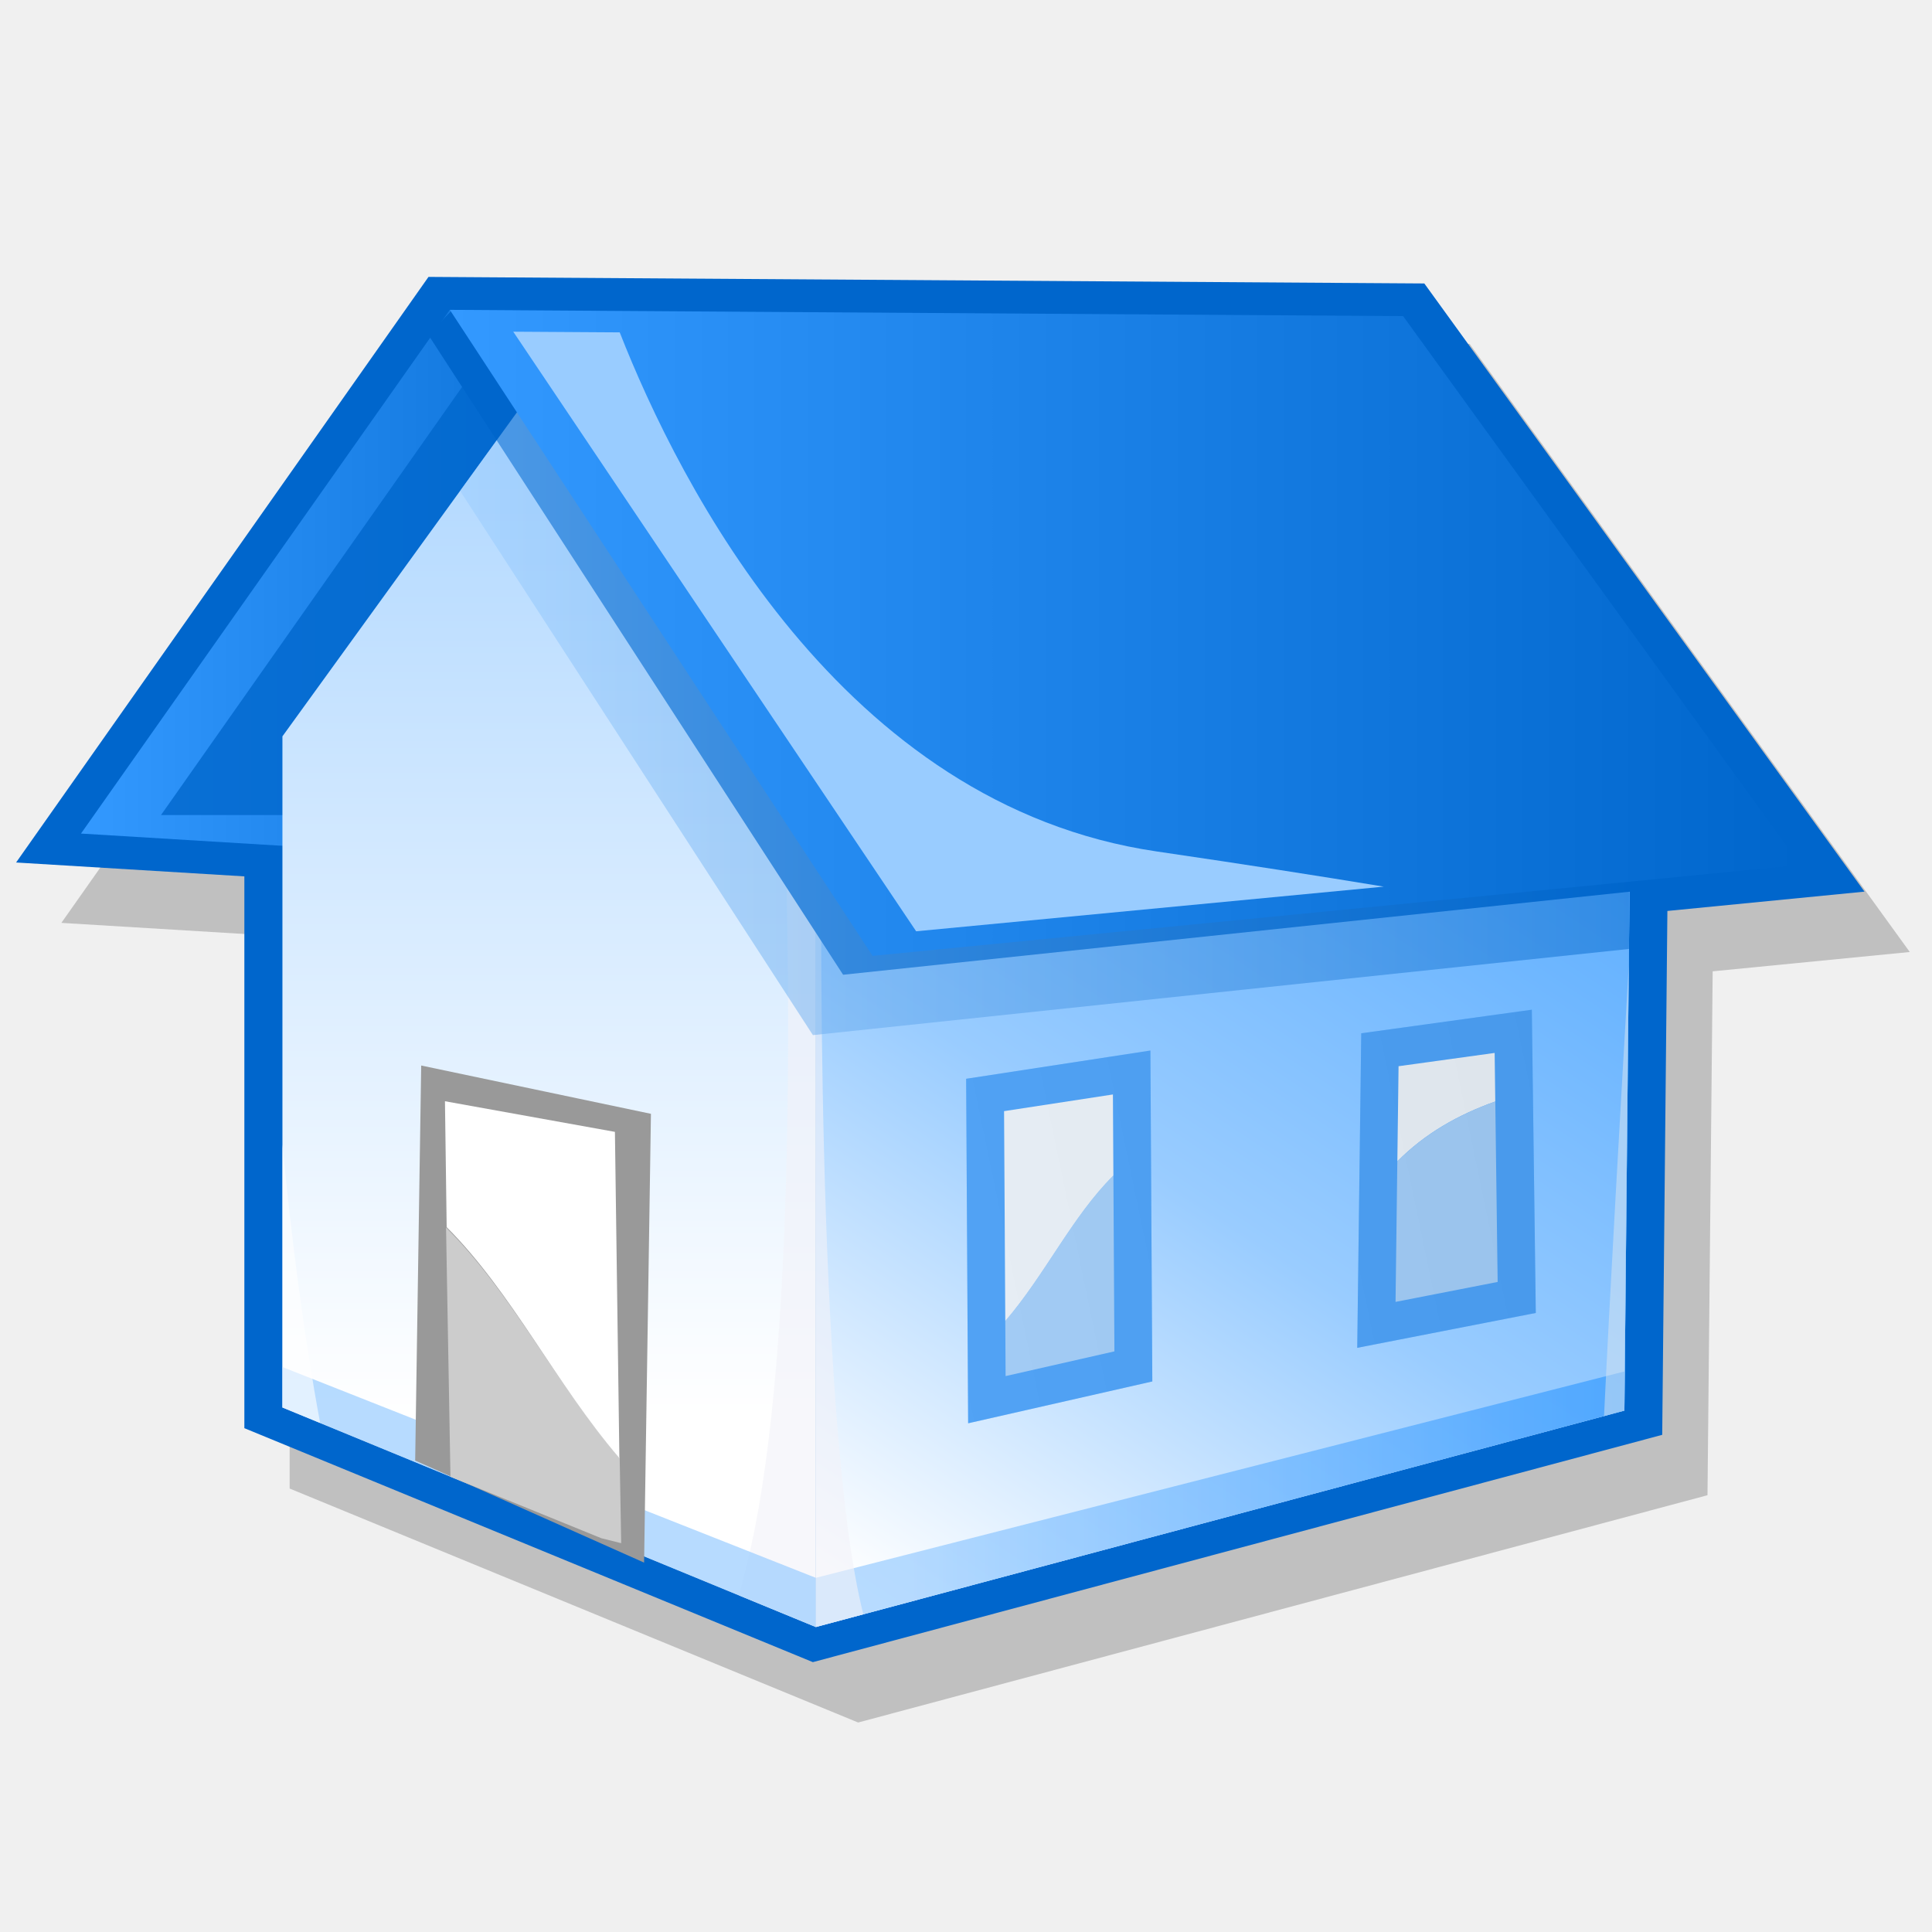
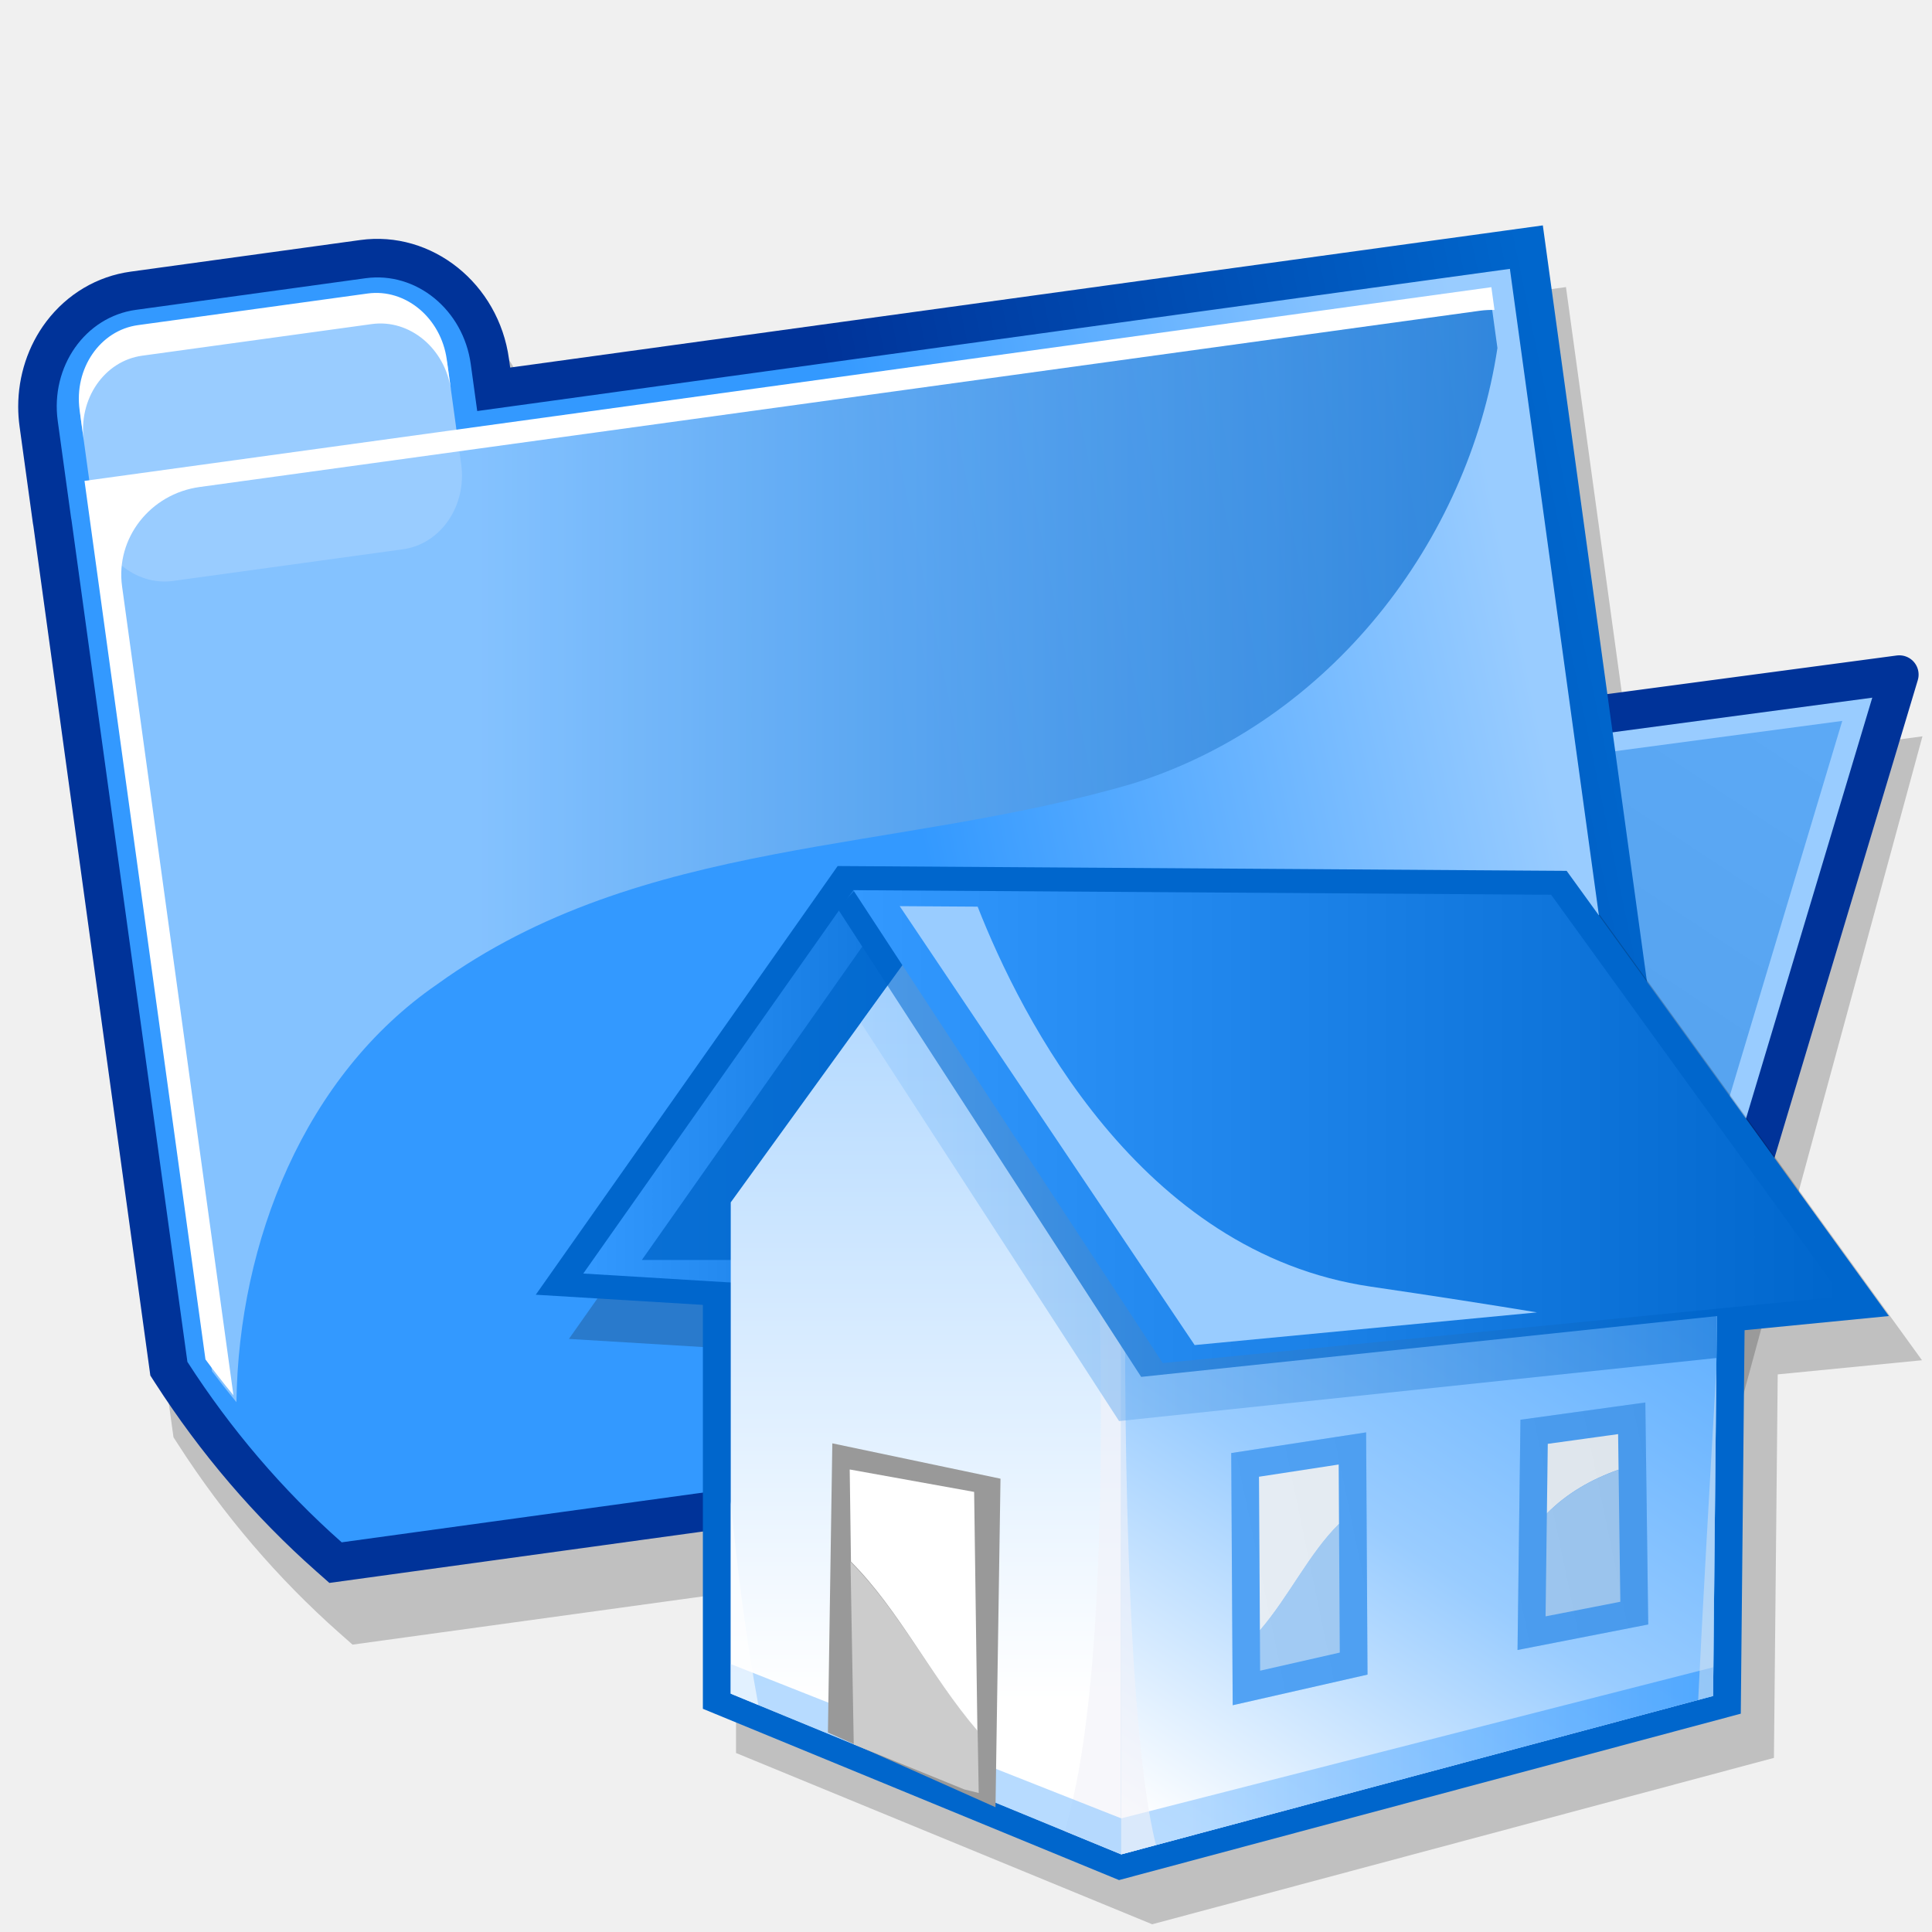
- <svg xmlns="http://www.w3.org/2000/svg" width="48pt" height="48pt" viewBox="0 0 256 256" overflow="visible" enable-background="new 0 0 256 256" xml:space="preserve" id="svg153">
-   <defs id="defs247" />
+ <svg xmlns="http://www.w3.org/2000/svg" xmlns:xlink="http://www.w3.org/1999/xlink" width="48pt" height="48pt" viewBox="0 0 256 256" overflow="visible" enable-background="new 0 0 256 256" xml:space="preserve" id="svg153">
+   <defs id="defs247">
+     <linearGradient id="linearGradient831">
+       <stop offset="0" style="stop-color:#ffffff;stop-opacity:1;" id="stop833" />
+       <stop offset="1" style="stop-color:#99ccff;stop-opacity:1;" id="stop832" />
+     </linearGradient>
+     <linearGradient id="linearGradient828">
+       <stop offset="0" style="stop-color:#99ccff;stop-opacity:1;" id="stop830" />
+       <stop offset="1" style="stop-color:#0066cc;stop-opacity:1;" id="stop829" />
+     </linearGradient>
+     <linearGradient id="linearGradient825">
+       <stop offset="0" style="stop-color:#0066cc;stop-opacity:1;" id="stop827" />
+       <stop offset="1" style="stop-color:#3399ff;stop-opacity:1;" id="stop826" />
+     </linearGradient>
+     <linearGradient id="linearGradient818">
+       <stop offset="0" style="stop-color:#ffffff;stop-opacity:1;" id="stop823" />
+       <stop offset="0.332" style="stop-color:#99ccff;stop-opacity:1;" id="stop822" />
+       <stop offset="0.585" style="stop-color:#6db6ff;stop-opacity:1;" id="stop821" />
+       <stop offset="0.859" style="stop-color:#43a1ff;stop-opacity:1;" id="stop820" />
+       <stop offset="1" style="stop-color:#3399ff;stop-opacity:1;" id="stop819" />
+     </linearGradient>
+     <linearGradient id="linearGradient814">
+       <stop offset="0" style="stop-color:#0066cc;stop-opacity:1;" id="stop816" />
+       <stop offset="1" style="stop-color:#3399ff;stop-opacity:1;" id="stop815" />
+     </linearGradient>
+     <linearGradient id="linearGradient810">
+       <stop offset="0.112" style="stop-color:#99ccff;stop-opacity:1;" id="stop812" />
+       <stop offset="1" style="stop-color:#3399ff;stop-opacity:1;" id="stop811" />
+     </linearGradient>
+     <linearGradient id="linearGradient806">
+       <stop offset="0" style="stop-color:#999999;stop-opacity:1;" id="stop808" />
+       <stop offset="1" style="stop-color:#cccccc;stop-opacity:1;" id="stop807" />
+     </linearGradient>
+     <linearGradient id="linearGradient802">
+       <stop offset="0" style="stop-color:#999999;stop-opacity:1;" id="stop804" />
+       <stop offset="1" style="stop-color:#cccccc;stop-opacity:1;" id="stop803" />
+     </linearGradient>
+     <linearGradient id="linearGradient683" gradientUnits="userSpaceOnUse" x1="177.991" y1="163.775" x2="177.991" y2="222.46">
+       <stop offset="0" style="stop-color:#3399FF" id="stop158" />
+       <stop offset="1" style="stop-color:#3399FF" id="stop159" />
+     </linearGradient>
+     <linearGradient id="linearGradient687" gradientUnits="userSpaceOnUse" x1="230.527" y1="134.935" x2="194.53" y2="161.933">
+       <stop offset="0" style="stop-color:#3399FF" id="stop165" />
+       <stop offset="1" style="stop-color:#000000" id="stop166" />
+     </linearGradient>
+     <linearGradient id="linearGradient691" gradientUnits="userSpaceOnUse" x1="47.631" y1="34.653" x2="197.811" y2="34.653" gradientTransform="matrix(0.9573 0.289 -0.289 0.9573 49.6159 38.4555)">
+       <stop offset="0" style="stop-color:#A7ABAC" id="stop172" />
+       <stop offset="1" style="stop-color:#85898A" id="stop173" />
+     </linearGradient>
+     <linearGradient id="linearGradient696" gradientUnits="userSpaceOnUse" x1="91.613" y1="3.544" x2="261.099" y2="173.03" gradientTransform="matrix(0.9573 0.289 -0.289 0.9573 49.6159 38.4555)">
+       <stop offset="0" style="stop-color:#FFFFFF" id="stop180" />
+       <stop offset="1" style="stop-color:#99CCFF" id="stop181" />
+     </linearGradient>
+     <linearGradient id="linearGradient701" gradientUnits="userSpaceOnUse" x1="0.963" y1="77.164" x2="234.961" y2="239.162">
+       <stop offset="0" style="stop-color:#0066CC" id="stop188" />
+       <stop offset="1" style="stop-color:#003399" id="stop189" />
+     </linearGradient>
+     <linearGradient id="linearGradient705" gradientUnits="userSpaceOnUse" x1="108.474" y1="122.947" x2="108.474" y2="221.935" gradientTransform="matrix(0.9907 -0.1364 0.1364 0.9907 -17.8313 20.72)">
+       <stop offset="0" style="stop-color:#99CCFF" id="stop195" />
+       <stop offset="1" style="stop-color:#3399FF" id="stop196" />
+     </linearGradient>
+     <linearGradient id="linearGradient709" gradientUnits="userSpaceOnUse" x1="40.903" y1="91.442" x2="40.903" y2="75.441" gradientTransform="matrix(0.9907 -0.1364 0.1364 0.9907 -17.8313 20.72)">
+       <stop offset="0" style="stop-color:#3399FF" id="stop202" />
+       <stop offset="0.055" style="stop-color:#3B9DFF" id="stop711" />
+       <stop offset="0.344" style="stop-color:#64B1FF" id="stop712" />
+       <stop offset="0.608" style="stop-color:#81C0FF" id="stop205" />
+       <stop offset="0.835" style="stop-color:#93C9FF" id="stop206" />
+       <stop offset="1" style="stop-color:#99CCFF" id="stop207" />
+     </linearGradient>
+     <linearGradient id="linearGradient717" gradientUnits="userSpaceOnUse" x1="61.165" y1="85.054" x2="144.306" y2="193.434" gradientTransform="matrix(0.9907 -0.1364 0.1364 0.9907 -17.8313 20.72)">
+       <stop offset="0" style="stop-color:#FFFFFF" id="stop213" />
+       <stop offset="1" style="stop-color:#99CCFF" id="stop214" />
+     </linearGradient>
+     <linearGradient id="linearGradient725" gradientUnits="userSpaceOnUse" x1="129.862" y1="110.345" x2="260.678" y2="241.16">
+       <stop offset="0" style="stop-color:#FFFFFF" id="stop224" />
+       <stop offset="1" style="stop-color:#99CCFF" id="stop225" />
+     </linearGradient>
+     <linearGradient id="XMLID_10_" gradientUnits="userSpaceOnUse" x1="85.193" y1="83.515" x2="229.909" y2="183.703">
+       <stop offset="0" style="stop-color:#3399FF" id="stop231" />
+       <stop offset="1" style="stop-color:#0066CC" id="stop232" />
+     </linearGradient>
+     <linearGradient id="XMLID_12_" gradientUnits="userSpaceOnUse" x1="64.084" y1="146.573" x2="213.945" y2="146.573">
+       <stop offset="0" style="stop-color:#A7ABAC" id="stop239" />
+       <stop offset="1" style="stop-color:#85898A" id="stop240" />
+     </linearGradient>
+     <linearGradient id="XMLID_13_" gradientUnits="userSpaceOnUse" x1="199.272" y1="120.073" x2="212.511" y2="120.073">
+       <stop offset="0" style="stop-color:#A7ABAC" id="stop246" />
+       <stop offset="1" style="stop-color:#85898A" id="stop247" />
+     </linearGradient>
+     <linearGradient xlink:href="#linearGradient701" id="linearGradient805" x1="211.907" y1="148.398" x2="121.907" y2="167.063" gradientUnits="userSpaceOnUse" spreadMethod="pad" />
+     <linearGradient xlink:href="#linearGradient810" id="linearGradient809" x1="212.483" y1="151.182" x2="122.483" y2="169.848" gradientUnits="userSpaceOnUse" spreadMethod="pad" />
+     <linearGradient xlink:href="#linearGradient802" id="linearGradient813" x1="64.084" y1="146.573" x2="213.945" y2="146.573" gradientUnits="userSpaceOnUse" spreadMethod="pad" />
+     <linearGradient xlink:href="#linearGradient802" id="linearGradient817" x1="-96.07" y1="76.793" x2="-10.73" y2="76.793" gradientUnits="userSpaceOnUse" gradientTransform="scale(-1,1)" spreadMethod="pad" />
+     <linearGradient xlink:href="#linearGradient825" id="linearGradient824" x1="110.235" y1="208.652" x2="223.235" y2="37.652" gradientUnits="userSpaceOnUse" spreadMethod="pad" />
+   </defs>
  <g id="Layer_2" stroke="#000000">
    <path fill="none" stroke="none" d="M256,256H0V0h256V256z" id="path155" />
  </g>
-   <g id="Layer_1" stroke="#000000">
+   <g id="g834" transform="matrix(1.022014,0,0,1.022014,0.774876,-43.71137)">
+     <path opacity="0.2" stroke="none" d="M248.491,138.233l-37.513,5.002l-8.707-63.244l-4.953,0.682    c0,0-119.746,16.487-128.933,17.751c-0.047-0.341-0.155-1.128-0.155-1.128c-1.345-9.774-9.995-16.686-19.281-15.407l-29.773,4.099    c-4.338,0.597-8.22,2.895-10.929,6.468c-2.37,3.126-3.646,7.042-3.646,11.033c0,0.847,0.058,1.697,0.174,2.543    c0,0,1.731,12.571,1.731,12.571c0,0,0.044,0.257,0.066,0.381c0.023,0.168,15.162,110.124,15.162,110.124l0.597,0.929    c5.893,9.162,12.924,17.385,20.897,24.439l1.72,1.521l178.178-24.531L248.491,138.233z" id="path156" style="font-size:12;opacity:0.2;" />
+     <path fill="url(#XMLID_1_)" stroke="#003399" stroke-width="5" stroke-linejoin="round" d="M218.491,220.233l-102.5,6l-5.5-78    l135-18L218.491,220.233z" id="path163" style="font-size:12;fill:url(#XMLID_1_);stroke:#003399;stroke-width:5;stroke-linejoin:round;" />
+     <path opacity="0.5" fill="url(#XMLID_2_)" stroke="none" d="M110.491,153.247c0.354,5.02,4.722,66.961,5.093,72.23    c5.464-0.32,93.543-5.476,97.446-5.704c1.094-3.648,22.705-75.688,25.063-83.54C229.685,137.354,115.664,152.557,110.491,153.247z    " id="path170" style="font-size:12;opacity:0.5;fill:url(#linearGradient824);" />
+     <path fill="url(#XMLID_5_)" stroke="none" d="M194.318,72.674c0,0-119.746,16.487-128.933,17.751    c-0.047-0.341-0.155-1.128-0.155-1.128c-1.345-9.774-9.995-16.686-19.281-15.407l-29.773,4.099    c-4.338,0.597-8.22,2.895-10.929,6.468c-2.37,3.126-3.646,7.042-3.646,11.033c0,0.847,0.058,1.697,0.174,2.543    c0,0,1.731,12.571,1.731,12.571c0,0,0.044,0.257,0.066,0.381c0.023,0.168,15.162,110.124,15.162,110.124l0.597,0.929    c5.893,9.162,12.924,17.385,20.897,24.439l1.72,1.521l178.178-24.531L199.271,71.992L194.318,72.674z" id="path193" style="font-size:12;fill:url(#linearGradient805);" transform="translate(0,-7.629395e-6)" />
+     <path fill="url(#XMLID_6_)" stroke="none" d="M195,77.627L61.114,96.061l-0.837-6.082c-0.971-7.055-7.081-12.04-13.646-11.136    l-29.773,4.099c-6.565,0.904-11.101,7.355-10.129,14.41l1.731,12.571c0.014,0.101,0.039,0.197,0.055,0.297l15.023,109.114    c5.577,8.672,12.328,16.607,20.004,23.399l170.95-23.536L195,77.627z" id="path708" style="font-size:12;fill:url(#linearGradient809);" />
+     <path fill="url(#XMLID_7_)" stroke="none" d="M17.267,85.914c-4.916,0.677-8.311,5.625-7.566,11.028l1.73,12.571    c0.744,5.405,5.35,9.25,10.266,8.574l29.773-4.099c4.916-0.677,8.311-5.624,7.567-11.029l-1.731-12.571    c-0.744-5.404-5.35-9.25-10.266-8.574L17.267,85.914z" id="path211" style="font-size:12;fill:url(#XMLID_7_);" />
+     <path opacity="0.8" fill="url(#XMLID_8_)" stroke="none" d="M10.96,105.994c0.586,4.256,11.07,80.408,15.773,114.563    c1.022,1.357,2.077,2.695,3.163,4.007c0.287-20.863,8.843-42.356,26.023-54.18c26.625-19.232,59.247-16.914,90.291-26.053    c25.479-8.031,43.39-31.368,47.175-56.442c-0.52-3.771-0.855-6.213-0.947-6.881C186.773,81.788,16.625,105.214,10.96,105.994z" id="path218" style="font-size:12;opacity:0.8;fill:url(#XMLID_8_);" transform="translate(0,-7.629395e-6)" />
+     <path fill="#FFFFFF" stroke="none" d="M46.903,80.824L17.13,84.923c-4.916,0.677-8.311,5.625-7.566,11.028l0.546,3.963    c-0.744-5.404,2.65-10.352,7.566-11.029l29.773-4.099c4.916-0.677,9.521,3.169,10.266,8.574l-0.546-3.963    C56.425,83.994,51.819,80.147,46.903,80.824z" id="path219" style="font-size:12;fill:#ffffff;" />
+     <path fill="#FFFFFF" stroke="none" d="M10.198,105.116L25.88,219.019c1.166,1.584,2.376,3.132,3.627,4.651L15.067,118.783    c-0.857-6.227,3.645-11.99,10.057-12.873l166.021-22.857c0.627-0.086,1.247-0.108,1.859-0.099l-0.406-2.951L10.198,105.116z" id="path220" style="font-size:12;fill:#ffffff;" />
+     <path fill="#3399FF" stroke="#0066CC" stroke-width="5" stroke-linejoin="round" d="M175.149,223.25l38.152-5.253l-5.621-40.831    L175.149,223.25z" id="path221" style="font-size:12;fill:#3399ff;stroke:#0066cc;stroke-width:5;stroke-linejoin:round;" />
+     <path fill="#FFFFFF" stroke="none" d="M206.538,188.386c-0.215-1.559-0.416-3.022-0.596-4.328    c-5.896,8.419-19.838,28.33-25.27,36.086c1.203-0.166,2.563-0.353,4.013-0.553C190.286,211.592,200.623,196.832,206.538,188.386z" id="path724" style="font-size:12;fill:#ffffff;" />
+     <path fill="url(#XMLID_13_)" stroke="none" d="M212.511,168.155l-13.239-96.164L212.511,168.155z" id="path251" style="font-size:12;fill:url(#XMLID_13_);" />
+   </g>
+   <g id="Layer_1" stroke="#000000" transform="matrix(0.732027,0,0,0.732027,69.43209,87.89674)">
    <path opacity="0.2" stroke="none" d="M61.292,46.801L8.132,122.286c0,0,23.875,1.451,30.247,1.837c0,6.525,0,73.116,0,73.116    l75.329,31.003l112.544-30.119c0,0,0.654-66.139,0.686-69.417c5.733-0.562,26.117-2.56,26.117-2.56L194.73,45.56L62.777,44.691    L61.292,46.801z" id="path157" />
    <path fill="#0066CC" stroke="none" d="M55.292,38.801L2.132,114.286c0,0,23.875,1.451,30.247,1.837c0,6.526,0,73.116,0,73.116    l75.329,31.003l112.544-30.119c0,0,0.654-66.139,0.686-69.417c5.733-0.562,26.117-2.56,26.117-2.56L188.73,37.56L56.777,36.691    L55.292,38.801z" id="path158" />
    <linearGradient id="XMLID_1_" gradientUnits="userSpaceOnUse" x1="45.526" y1="145.151" x2="153.42" y2="145.151" gradientTransform="matrix(-1 0 0 1 261.5195 0)">
      <stop offset="0" style="stop-color:#99CCFF" id="stop160" />
      <stop offset="1" style="stop-color:#99CCFF" id="stop161" />
    </linearGradient>
    <path fill="url(#XMLID_1_)" stroke="none" d="M215.993,110.868l-0.751,76.045L108.1,215.588V74.715L215.993,110.868z" id="path165" />
-     <linearGradient id="XMLID_2_" gradientUnits="userSpaceOnUse" x1="110.235" y1="208.652" x2="223.235" y2="37.652">
-       <stop offset="0" style="stop-color:#FFFFFF" id="stop167" />
-       <stop offset="0.332" style="stop-color:#99CCFF" id="stop168" />
-       <stop offset="0.585" style="stop-color:#6DB6FF" id="stop169" />
-       <stop offset="0.859" style="stop-color:#43A1FF" id="stop170" />
-       <stop offset="1" style="stop-color:#3399FF" id="stop171" />
-     </linearGradient>
+     <linearGradient id="XMLID_2_" gradientUnits="userSpaceOnUse" x1="110.235" y1="208.652" x2="223.235" y2="37.652" xlink:href="#linearGradient818" />
    <path fill="url(#XMLID_2_)" stroke="none" d="M215.993,110.868l-0.751,76.045L108.1,215.588V74.715L215.993,110.868z" id="path177" />
    <path fill="#3399FF" stroke="none" d="M152.688,183.049l-0.146-25.217l0.001-0.001l-0.036-6.122l-0.046-7.891l-0.001,0.001    l-0.027-4.617l-5.724,0.877l-18.69,2.865l0.175,30.265l0.002,0.429l0.086,14.821l0.001-0.001l0.001,0.135L152.688,183.049z" id="path178" />
    <path fill="#99CCFF" stroke="none" d="M133.248,182.338l14.417-3.275l-0.135-23.3c-5.473,5.436-9.005,13.087-14.325,19.285    L133.248,182.338z" id="path179" />
    <path opacity="0.91" fill="#FFFFFF" stroke="none" d="M133.044,147.232l0.161,27.815c5.32-6.198,8.853-13.85,14.325-19.285    l-0.063-10.741L133.044,147.232z" id="path180" />
-     <linearGradient id="XMLID_3_" gradientUnits="userSpaceOnUse" x1="165.449" y1="76.793" x2="250.789" y2="76.793" gradientTransform="matrix(-1 0 0 1 261.5195 0)">
-       <stop offset="0" style="stop-color:#0066CC" id="stop182" />
-       <stop offset="1" style="stop-color:#3399FF" id="stop183" />
-     </linearGradient>
+     <linearGradient id="XMLID_3_" gradientUnits="userSpaceOnUse" x1="165.449" y1="76.793" x2="250.789" y2="76.793" gradientTransform="matrix(-1 0 0 1 261.5195 0)" xlink:href="#linearGradient814" />
    <path fill="url(#XMLID_3_)" stroke="none" d="M59.604,41.055l-48.873,69.397l34.211,2.079L96.07,48.536L59.604,41.055z" id="path187" />
    <path opacity="0.8" fill="#0066CC" stroke="none" d="M21.333,108H40l36.667-52.667l-12.667-8L21.333,108z" id="path188" />
-     <linearGradient id="XMLID_4_" gradientUnits="userSpaceOnUse" x1="72.761" y1="187.722" x2="72.761" y2="17.133">
-       <stop offset="0" style="stop-color:#FFFFFF" id="stop190" />
-       <stop offset="1" style="stop-color:#99CCFF" id="stop191" />
-     </linearGradient>
+     <linearGradient id="XMLID_4_" gradientUnits="userSpaceOnUse" x1="72.761" y1="187.722" x2="72.761" y2="17.133" xlink:href="#linearGradient831" />
    <path fill="url(#XMLID_4_)" stroke="none" d="M108.1,215.588l-70.677-29.089V97.57l33.083-45.711L108.1,104.22V215.588z" id="path195" />
    <path opacity="0.6" fill="#F2F2F8" stroke="none" d="M99.453,205.2c6.035-26.962,5.342-76.978,4.222-107.144l4.08,5.682    c0.114,0.664,0.228,1.328,0.345,2.006v109.844l-10.172-4.187C98.429,209.558,98.937,207.505,99.453,205.2z" id="path196" />
    <path opacity="0.7" fill="#99CCFF" stroke="none" d="M37.423,186.499l70.677,29.089v-6.517L37.423,181.14V186.499z" id="path197" />
    <path fill="#3399FF" stroke="none" d="M203.501,173.973l-0.438-33.409l-0.088-6.773l-5.61,0.775l-16.993,2.349l-0.375,29.341    l0.001-0.001l-0.157,12.339L203.501,173.973z" id="path198" />
    <path opacity="0.91" fill="#FFFFFF" stroke="none" d="M198.133,145.955l-0.084-6.437l-12.733,1.76l-0.161,12.62    C188.82,150.179,193.26,147.688,198.133,145.955z" id="path199" />
    <path fill="#99CCFF" stroke="none" d="M185.154,153.898l-0.236,18.608l13.528-2.642l-0.313-23.91    C193.26,147.688,188.82,150.179,185.154,153.898z" id="path200" />
    <g id="g201">
-       <linearGradient id="XMLID_5_" gradientUnits="userSpaceOnUse" x1="211.907" y1="148.398" x2="121.907" y2="167.063">
-         <stop offset="0" style="stop-color:#999999" id="stop203" />
-         <stop offset="1" style="stop-color:#CCCCCC" id="stop204" />
-       </linearGradient>
+       <linearGradient id="XMLID_5_" gradientUnits="userSpaceOnUse" x1="211.907" y1="148.398" x2="121.907" y2="167.063" xlink:href="#linearGradient802" />
      <path opacity="0.2" fill="url(#XMLID_5_)" stroke="none" adobe-blending-mode="multiply" d="M152.688,183.049l-0.146-25.217     l0.001-0.001l-0.036-6.122l-0.046-7.891l-0.001,0.001l-0.027-4.617l-5.724,0.877l-18.69,2.865l0.175,30.265l0.002,0.429     l0.086,14.821l0.001-0.001l0.001,0.135L152.688,183.049z" id="path208" />
-       <linearGradient id="XMLID_6_" gradientUnits="userSpaceOnUse" x1="212.483" y1="151.182" x2="122.483" y2="169.848">
-         <stop offset="0" style="stop-color:#999999" id="stop210" />
-         <stop offset="1" style="stop-color:#CCCCCC" id="stop211" />
-       </linearGradient>
+       <linearGradient id="XMLID_6_" gradientUnits="userSpaceOnUse" x1="212.483" y1="151.182" x2="122.483" y2="169.848" xlink:href="#linearGradient806" />
      <path opacity="0.2" fill="url(#XMLID_6_)" stroke="none" adobe-blending-mode="multiply" d="M203.501,173.973l-0.438-33.409     l-0.088-6.773l-5.61,0.775l-16.993,2.349l-0.375,29.341l0.001-0.001l-0.157,12.339L203.501,173.973z" id="path215" />
    </g>
-     <linearGradient id="XMLID_7_" gradientUnits="userSpaceOnUse" x1="108.1" y1="163.225" x2="215.993" y2="163.225">
-       <stop offset="0.112" style="stop-color:#99CCFF" id="stop217" />
-       <stop offset="1" style="stop-color:#3399FF" id="stop218" />
-     </linearGradient>
+     <linearGradient id="XMLID_7_" gradientUnits="userSpaceOnUse" x1="108.1" y1="163.225" x2="215.993" y2="163.225" xlink:href="#linearGradient810" />
    <path opacity="0.7" fill="url(#XMLID_7_)" stroke="none" d="M215.242,181.724L108.1,209.071v6.517l107.143-28.675l0.751-76.045    l-0.018-0.006L215.242,181.724z" id="path222" />
    <path opacity="0.6" fill="#F2F2F8" stroke="none" d="M108.852,110.868c0,0-0.938,77.401,5.542,103.034l-6.294,1.686V113.326    C108.582,111.747,108.852,110.868,108.852,110.868z" id="path223" />
    <path fill="#0066CC" stroke="none" d="M236.333,116l2.218-1.393L183.39,41.911L59.911,41.09c-1.083,1.083-2.16,2.174-3.044,3.456    l54.848,84.613L236.333,116z" id="path224" />
-     <linearGradient id="XMLID_8_" gradientUnits="userSpaceOnUse" x1="60.966" y1="94.509" x2="215.993" y2="94.509">
-       <stop offset="0" style="stop-color:#99CCFF" id="stop226" />
-       <stop offset="1" style="stop-color:#0066CC" id="stop227" />
-     </linearGradient>
+     <linearGradient id="XMLID_8_" gradientUnits="userSpaceOnUse" x1="60.966" y1="94.509" x2="215.993" y2="94.509" xlink:href="#linearGradient828" />
    <path opacity="0.5" fill="url(#XMLID_8_)" stroke="none" d="M108.1,104.22L70.505,51.859l-9.54,13.181l46.749,72.119    l108.132-11.418l0.146-14.873L108.1,74.715V104.22z" id="path231" />
-     <linearGradient id="XMLID_9_" gradientUnits="userSpaceOnUse" x1="22.969" y1="83.857" x2="201.916" y2="83.857" gradientTransform="matrix(-1 0 0 1 261.5195 0)">
-       <stop offset="0" style="stop-color:#0066CC" id="stop233" />
-       <stop offset="1" style="stop-color:#3399FF" id="stop234" />
-     </linearGradient>
+     <linearGradient id="XMLID_9_" gradientUnits="userSpaceOnUse" x1="22.969" y1="83.857" x2="201.916" y2="83.857" gradientTransform="matrix(-1 0 0 1 261.5195 0)" xlink:href="#linearGradient825" />
    <path fill="url(#XMLID_9_)" stroke="none" d="M185.919,41.886L59.604,41.055l56.016,85.604l122.932-12.052L185.919,41.886z" id="path238" />
    <path fill="#999999" stroke="none" d="M85.568,192.475l0.685-44.888l-30.442-6.4l-0.066,4.331l-0.11,7.151l-0.001-0.001    l-0.121,7.95l-0.043,2.854v0.001l-0.457,30.058l30.333,13.524L85.568,192.475z" id="path239" />
    <path fill="#CCCCCC" stroke="none" d="M59.104,162.651l0.585,33.037l19.996,8.137l2.626,0.654l-0.2-11.324    C73.603,183.321,67.824,171.303,59.104,162.651z" id="path240" />
    <path fill="#FFFFFF" stroke="none" d="M81.48,149.978l0.592,43.223c-8.469-9.867-14.201-21.909-22.886-30.595l-0.227-16.687    L81.48,149.978z" id="path241" />
    <path opacity="0.6" fill="#FFFFFF" stroke="none" d="M37.423,186.499v-34.852c1.2,12.559,2.819,25.135,4.996,36.907    L37.423,186.499z" id="path242" />
    <path opacity="0.5" fill="#D9E5F0" stroke="none" d="M215.825,127.898l-0.583,59.015l-2.698,0.723    C213.24,172.873,214.678,147.587,215.825,127.898z" id="path243" />
    <path fill="#99CCFF" stroke="none" d="M121.394,123.4l61.966-5.916c-8.369-1.381-18.311-2.936-30.095-4.663    c-41.795-6.123-63.241-48.647-71.15-68.78l-14.106-0.09L121.394,123.4z" id="path244" />
    <path opacity="0.8" fill="#FFFFFF" stroke="none" d="M41.667,107" id="path245" />
  </g>
</svg>
